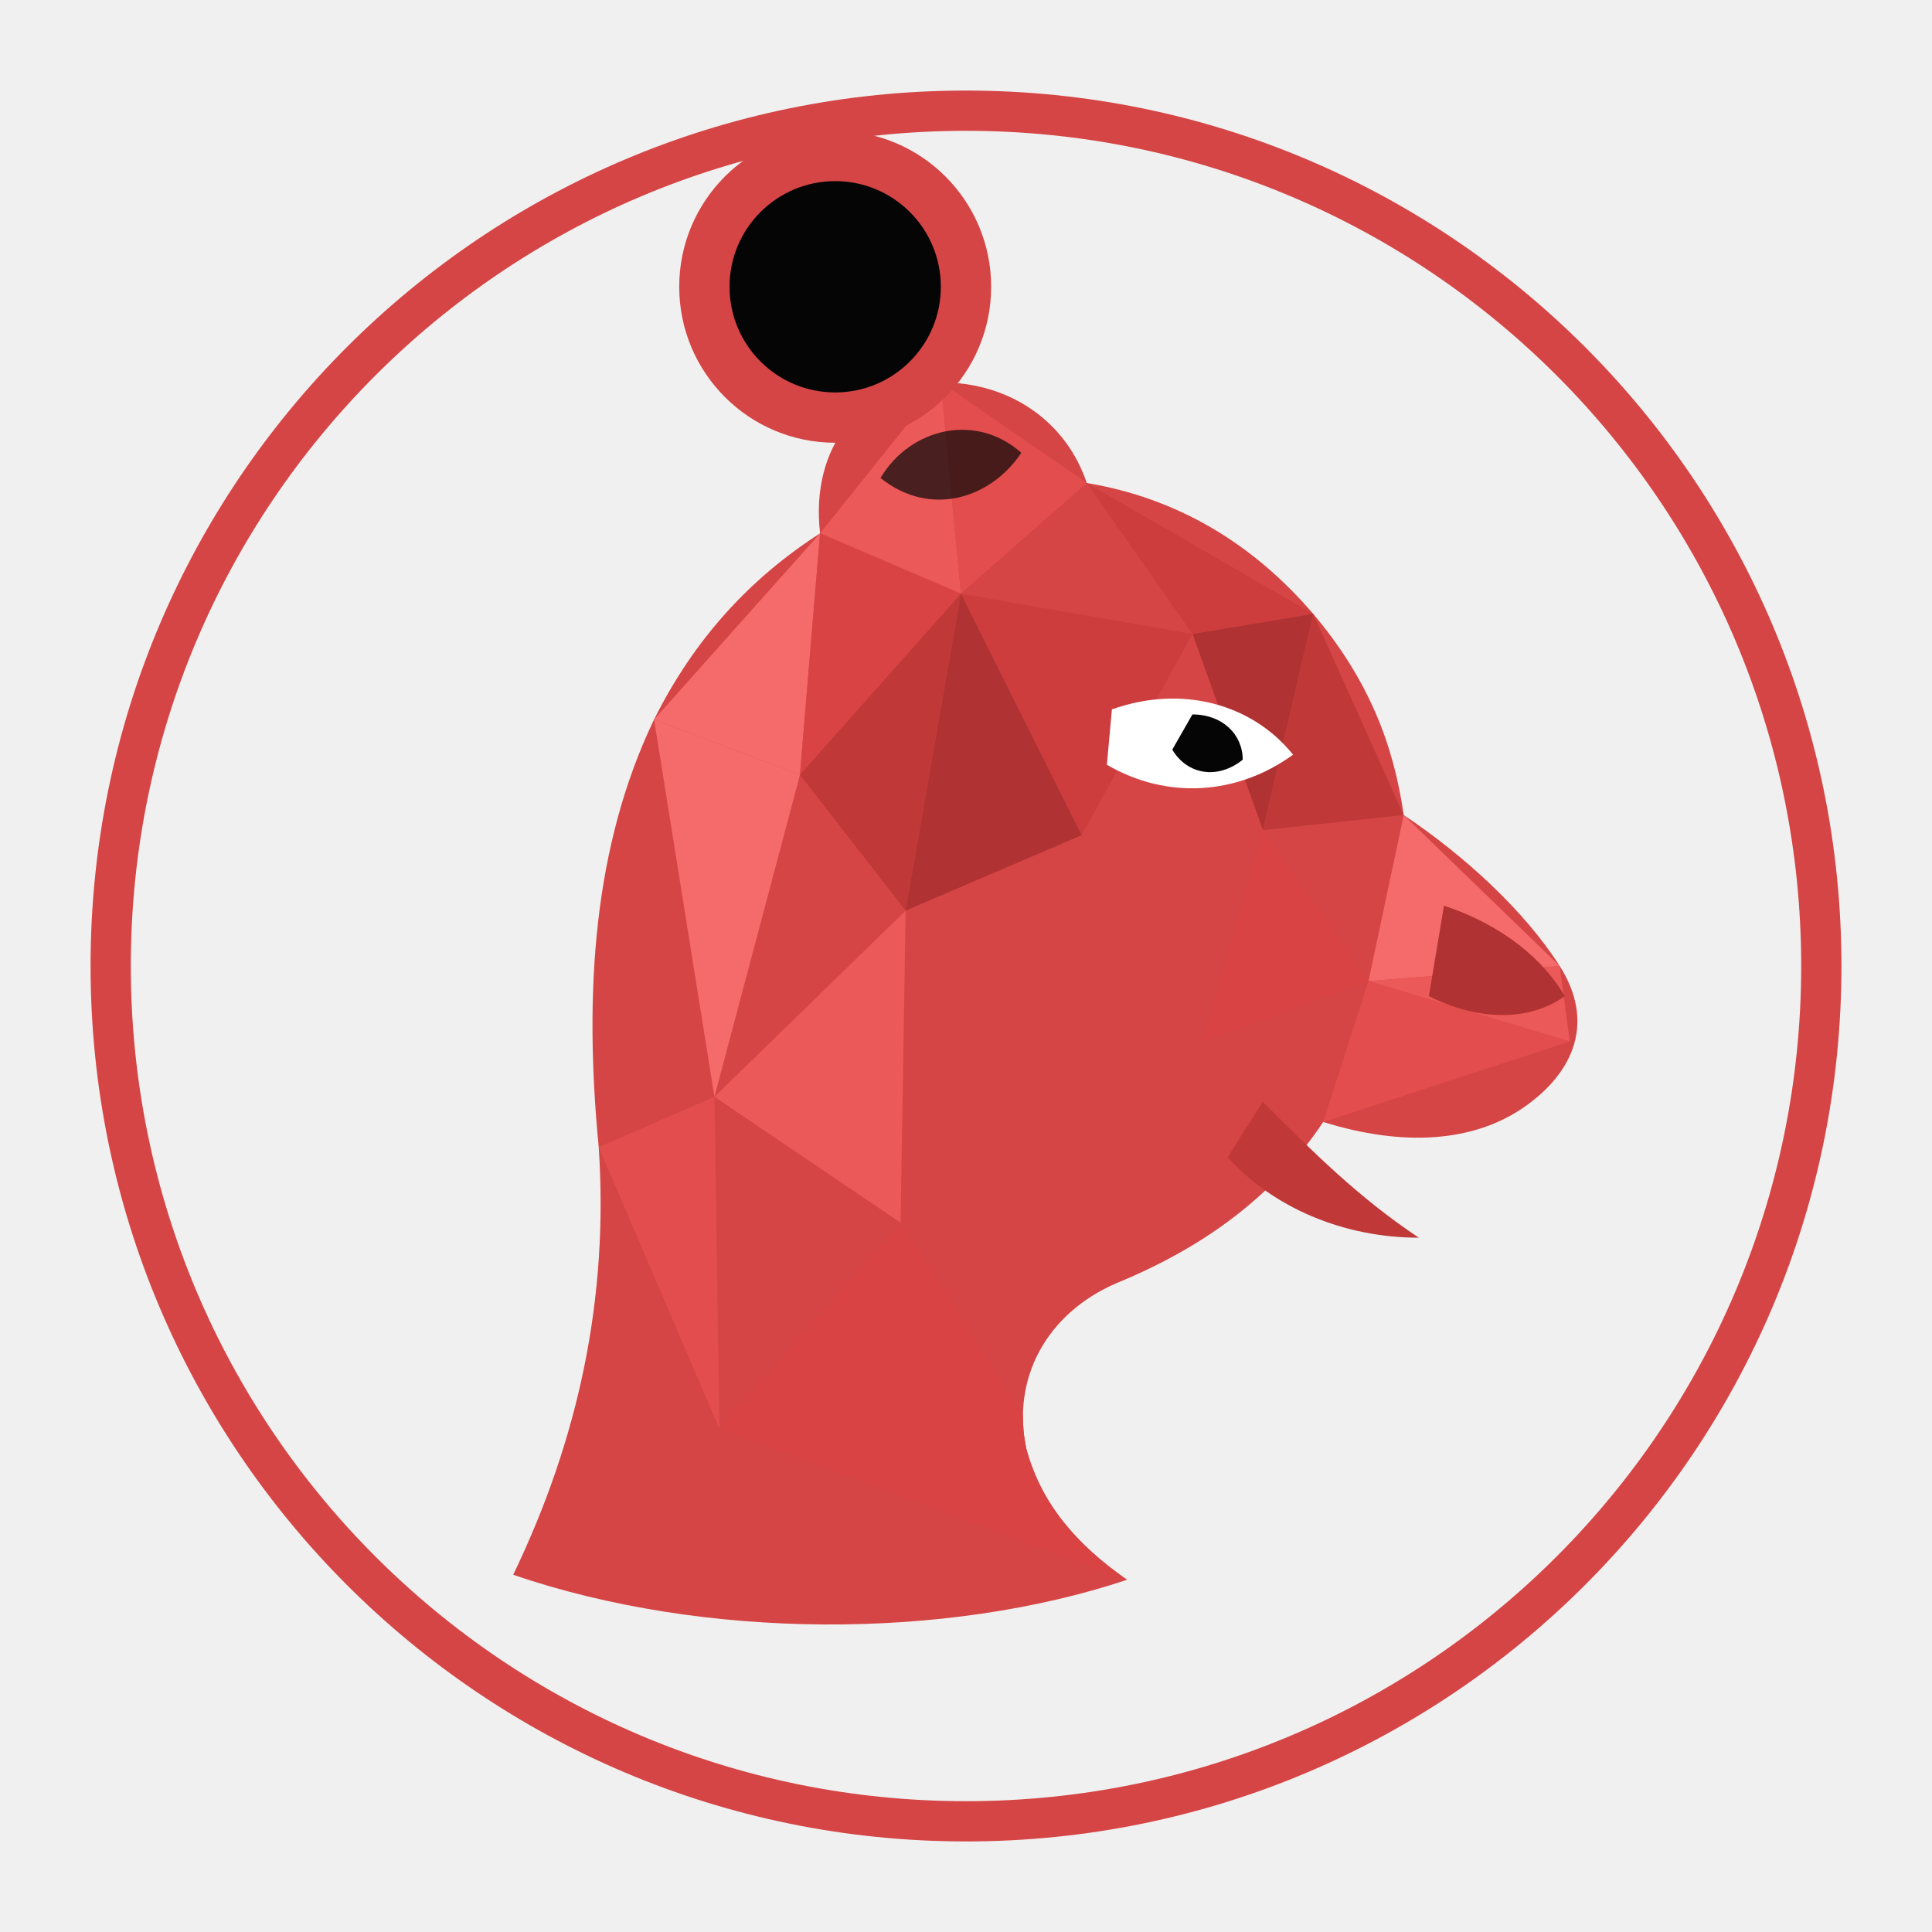
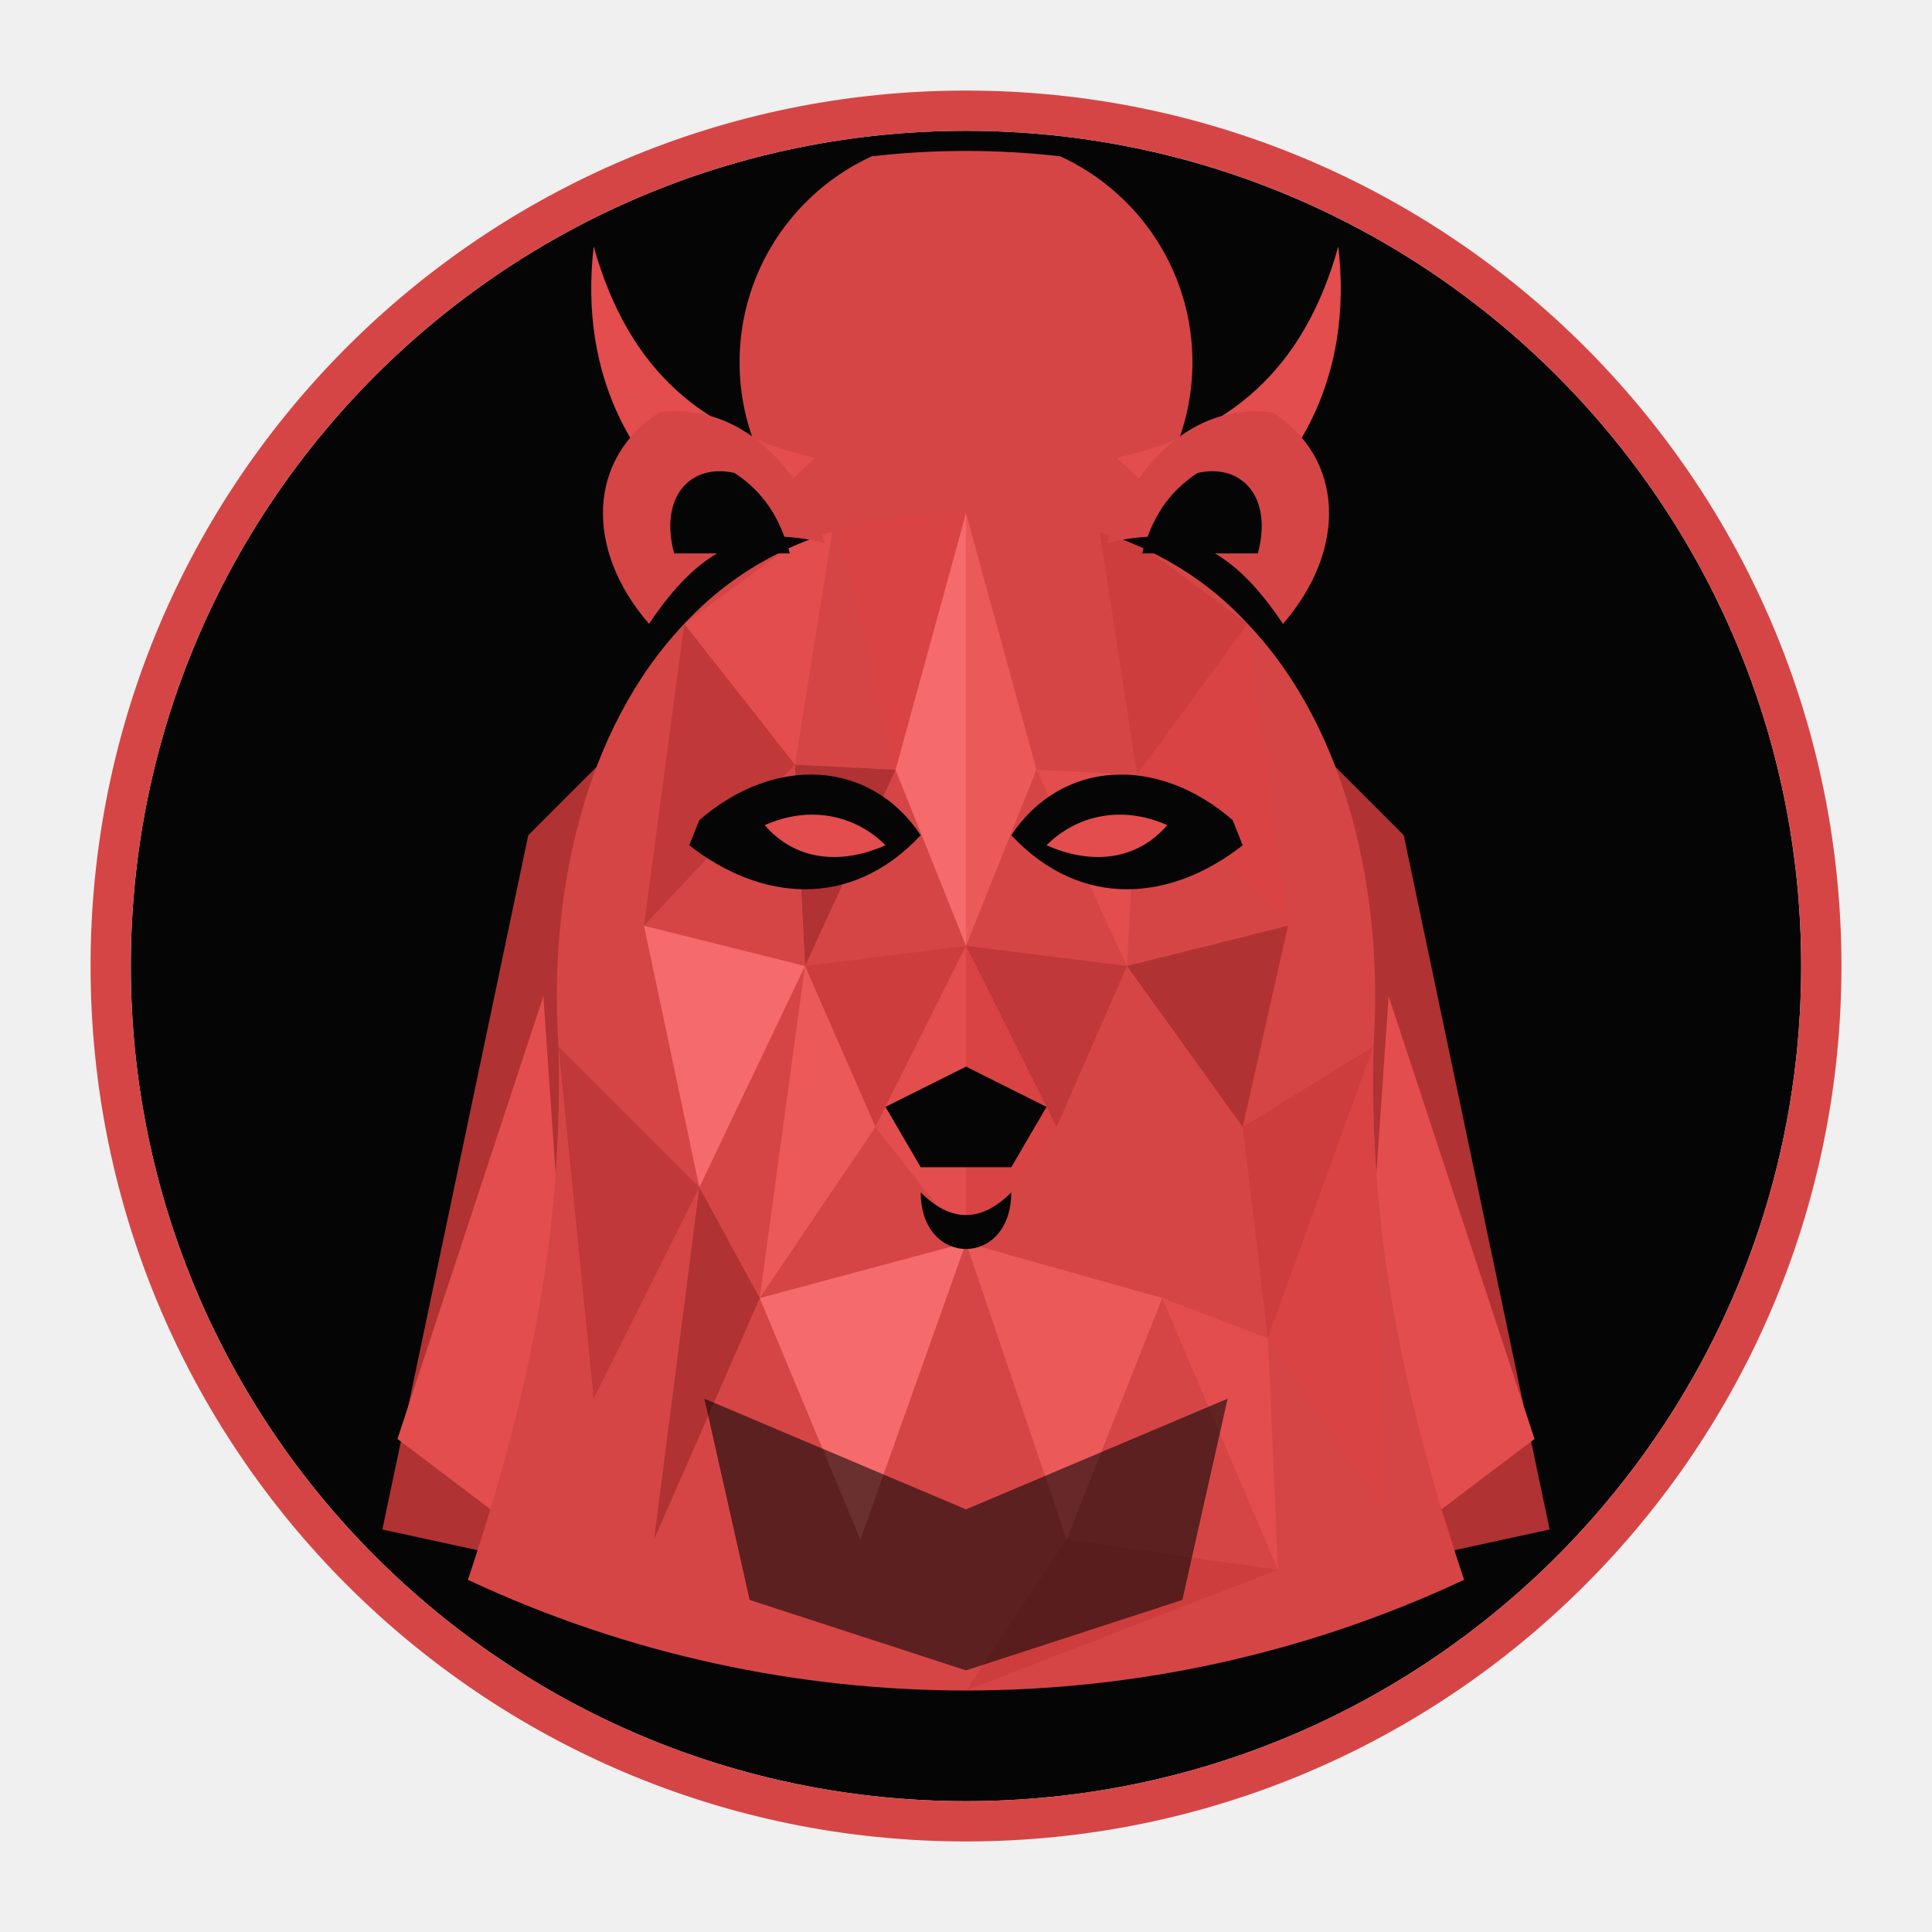
<svg xmlns="http://www.w3.org/2000/svg" viewBox="0 0 384 384" width="384" height="384" role="img" aria-labelledby="title desc" shape-rendering="geometricPrecision">
  <defs>
    <clipPath id="sekhmet-clip" clipPathUnits="userSpaceOnUse">
-       <path d="M102 313 C115 286 121 258 119 228 C116 197 118 168 130 143 C138 127 149 115 163 106 C161 89 171 76 187 76 C201 76 212 84 216 96 C234 99 249 108 261 122 C272 135 277 148 279 162 C291 170 303 181 310 192 C317 203 313 213 303 220 C293 227 279 228 263 223 C253 238 239 248 222 255 C208 261 201 274 204 288 C207 299 214 307 224 314 C188 326 140 326 102 313 Z" />
+       <path d="M93 314 C105 278 112 245 111 208 C109 178 116 145 136 124 C148 111 166 102 192 102 C218 102 236 111 248 124 C268 145 275 178 273 208 C272 245 279 278 291 314 C259 329 225 336 192 336 C159 336 125 329 93 314 Z" />
+     </clipPath>
+     <clipPath id="pantheon-field-clip" clipPathUnits="userSpaceOnUse">
+       <circle cx="192" cy="192" r="162" />
    </clipPath>
  </defs>
-   <path id="sekhmet-silhouette" d="M102 313 C115 286 121 258 119 228 C116 197 118 168 130 143 C138 127 149 115 163 106 C161 89 171 76 187 76 C201 76 212 84 216 96 C234 99 249 108 261 122 C272 135 277 148 279 162 C291 170 303 181 310 192 C317 203 313 213 303 220 C293 227 279 228 263 223 C253 238 239 248 222 255 C208 261 201 274 204 288 C207 299 214 307 224 314 C188 326 140 326 102 313 Z" fill="#d64545" />
-   <g id="pantheon-lowpoly-mark" clip-path="url(#sekhmet-clip)" data-facets="20">
-     <polygon points="130,143 163,106 159,154" fill="#f56a6a" />
-     <polygon points="163,106 187,76 191,118" fill="#ec5959" />
-     <polygon points="187,76 216,96 191,118" fill="#e34d4d" />
-     <polygon points="163,106 191,118 159,154" fill="#d94343" />
-     <polygon points="191,118 216,96 237,126" fill="#d64545" />
-     <polygon points="216,96 261,122 237,126" fill="#ce3d3d" />
-     <polygon points="261,122 279,162 251,165" fill="#c03838" />
-     <polygon points="261,122 251,165 237,126" fill="#b13232" />
-     <polygon points="279,162 310,192 272,195" fill="#f56a6a" />
-     <polygon points="310,192 312,207 272,195" fill="#ec5959" />
-     <polygon points="312,207 263,223 272,195" fill="#e34d4d" />
-     <polygon points="251,165 272,195 239,207" fill="#d94343" />
-     <polygon points="237,126 251,165 215,166" fill="#d64545" />
-     <polygon points="191,118 237,126 215,166" fill="#ce3d3d" />
-     <polygon points="159,154 191,118 180,181" fill="#c03838" />
-     <polygon points="191,118 215,166 180,181" fill="#b13232" />
-     <polygon points="130,143 159,154 142,218" fill="#f56a6a" />
-     <polygon points="142,218 180,181 179,243" fill="#ec5959" />
-     <polygon points="119,228 142,218 143,284" fill="#e34d4d" />
-     <polygon points="143,284 179,243 224,314" fill="#d94343" />
+   <circle id="pantheon-field" cx="192" cy="192" r="166" fill="#050505" />
+   <g clip-path="url(#pantheon-field-clip)">
+     <circle cx="192" cy="72" r="45" fill="#d64545" />
+     <path d="M145 107 C126 95 115 75 118 49 C125 74 140 86 162 91 Z M239 107 C258 95 269 75 266 49 C259 74 244 86 222 91 Z" fill="#e34d4d" />
+     <path d="M76 304 L105 166 L139 132 L122 314 Z M308 304 L279 166 L245 132 L262 314 Z" fill="#b13232" />
+     <path d="M79 286 L108 198 L116 314 Z M305 286 L276 198 L268 314 Z" fill="#e34d4d" />
+     <path id="sekhmet-silhouette" d="M93 314 C105 278 112 245 111 208 C109 178 116 145 136 124 C148 111 166 102 192 102 C218 102 236 111 248 124 C268 145 275 178 273 208 C272 245 279 278 291 314 C259 329 225 336 192 336 C159 336 125 329 93 314 Z" fill="#d64545" />
+     <g id="pantheon-lowpoly-mark" clip-path="url(#sekhmet-clip)" data-facets="28">
+       <polygon points="136,124 166,102 158,152" fill="#e34d4d" />
+       <polygon points="166,102 192,102 178,153" fill="#d94343" />
+       <polygon points="192,102 218,102 206,153" fill="#d64545" />
+       <polygon points="218,102 248,124 226,154" fill="#ce3d3d" />
+       <polygon points="136,124 158,152 128,184" fill="#c03838" />
+       <polygon points="158,152 178,153 160,192" fill="#b13232" />
+       <polygon points="178,153 192,102 192,188" fill="#f56a6a" />
+       <polygon points="192,102 206,153 192,188" fill="#ec5959" />
+       <polygon points="206,153 226,154 224,192" fill="#e34d4d" />
+       <polygon points="226,154 248,124 256,184" fill="#d94343" />
+       <polygon points="128,184 158,152 160,192" fill="#d64545" />
+       <polygon points="160,192 192,188 174,224" fill="#ce3d3d" />
+       <polygon points="192,188 224,192 210,224" fill="#c03838" />
+       <polygon points="224,192 256,184 247,224" fill="#b13232" />
+       <polygon points="128,184 160,192 139,236" fill="#f56a6a" />
+       <polygon points="160,192 174,224 151,258" fill="#ec5959" />
+       <polygon points="174,224 192,188 192,247" fill="#e34d4d" />
+       <polygon points="192,188 210,224 192,247" fill="#d94343" />
+       <polygon points="210,224 247,224 231,258" fill="#d64545" />
+       <polygon points="247,224 273,208 252,266" fill="#ce3d3d" />
+       <polygon points="111,208 139,236 118,278" fill="#c03838" />
+       <polygon points="139,236 151,258 130,306" fill="#b13232" />
+       <polygon points="151,258 192,247 171,306" fill="#f56a6a" />
+       <polygon points="192,247 231,258 212,306" fill="#ec5959" />
+       <polygon points="231,258 252,266 254,312" fill="#e34d4d" />
+       <polygon points="252,266 273,208 275,300" fill="#d94343" />
+       <polygon points="130,306 171,306 192,336" fill="#d64545" />
+       <polygon points="192,336 212,306 254,312" fill="#ce3d3d" />
+     </g>
+     <path d="M129 124 C116 109 117 91 131 82 C145 80 158 90 164 108 C149 104 139 109 129 124 Z M255 124 C268 109 267 91 253 82 C239 80 226 90 220 108 C235 104 245 109 255 124 Z" fill="#d64545" />
+     <path d="M134 110 C131 99 137 92 146 94 C152 98 155 103 157 110 Z M250 110 C253 99 247 92 238 94 C232 98 229 103 227 110 Z" fill="#050505" />
+     <path d="M139 163 C154 150 173 151 183 166 C169 181 151 179 137 168 Z M245 163 C230 150 211 151 201 166 C215 181 233 179 247 168 Z" fill="#050505" />
+     <path d="M152 164 C161 160 170 162 176 168 C167 172 158 171 152 164 Z M232 164 C223 160 214 162 208 168 C217 172 226 171 232 164 Z" fill="#e34d4d" />
+     <path d="M176 220 L192 212 L208 220 L201 232 L183 232 Z" fill="#050505" />
+     <path d="M183 237 C189 243 195 243 201 237 C201 252 183 252 183 237 Z" fill="#050505" />
+     <path d="M140 278 L192 300 L244 278 L235 318 L192 332 L149 318 Z" fill="#050505" opacity=".58" />
  </g>
-   <path d="M221 141 C235 136 249 140 257 150 C246 158 232 159 220 152 Z" fill="#ffffff" />
-   <path d="M237 142 C243 142 247 146 247 151 C242 155 236 154 233 149 Z" fill="#050505" />
-   <path d="M287 180 C299 184 307 191 311 198 C304 203 294 203 284 198 Z" fill="#b13232" />
-   <path d="M175 95 C181 85 194 82 203 90 C197 99 185 103 175 95 Z" fill="#050505" opacity=".7" />
-   <path d="M251 219 C261 229 270 238 282 246 C267 246 253 240 244 230 Z" fill="#c03838" />
-   <path d="M197 57 A31 31 0 1 0 135 57 A31 31 0 1 0 197 57 Z" fill="#d64545" />
-   <path d="M187 57 A21 21 0 1 1 145 57 A21 21 0 1 1 187 57 Z" fill="#050505" fill-rule="evenodd" />
  <path id="moko-red-ring" d="M366 192 A174 174 0 1 0 18 192 A174 174 0 1 0 366 192 Z M358 192 A166 166 0 1 1 26 192 A166 166 0 1 1 358 192 Z" fill="#d64545" fill-rule="evenodd" />
</svg>
